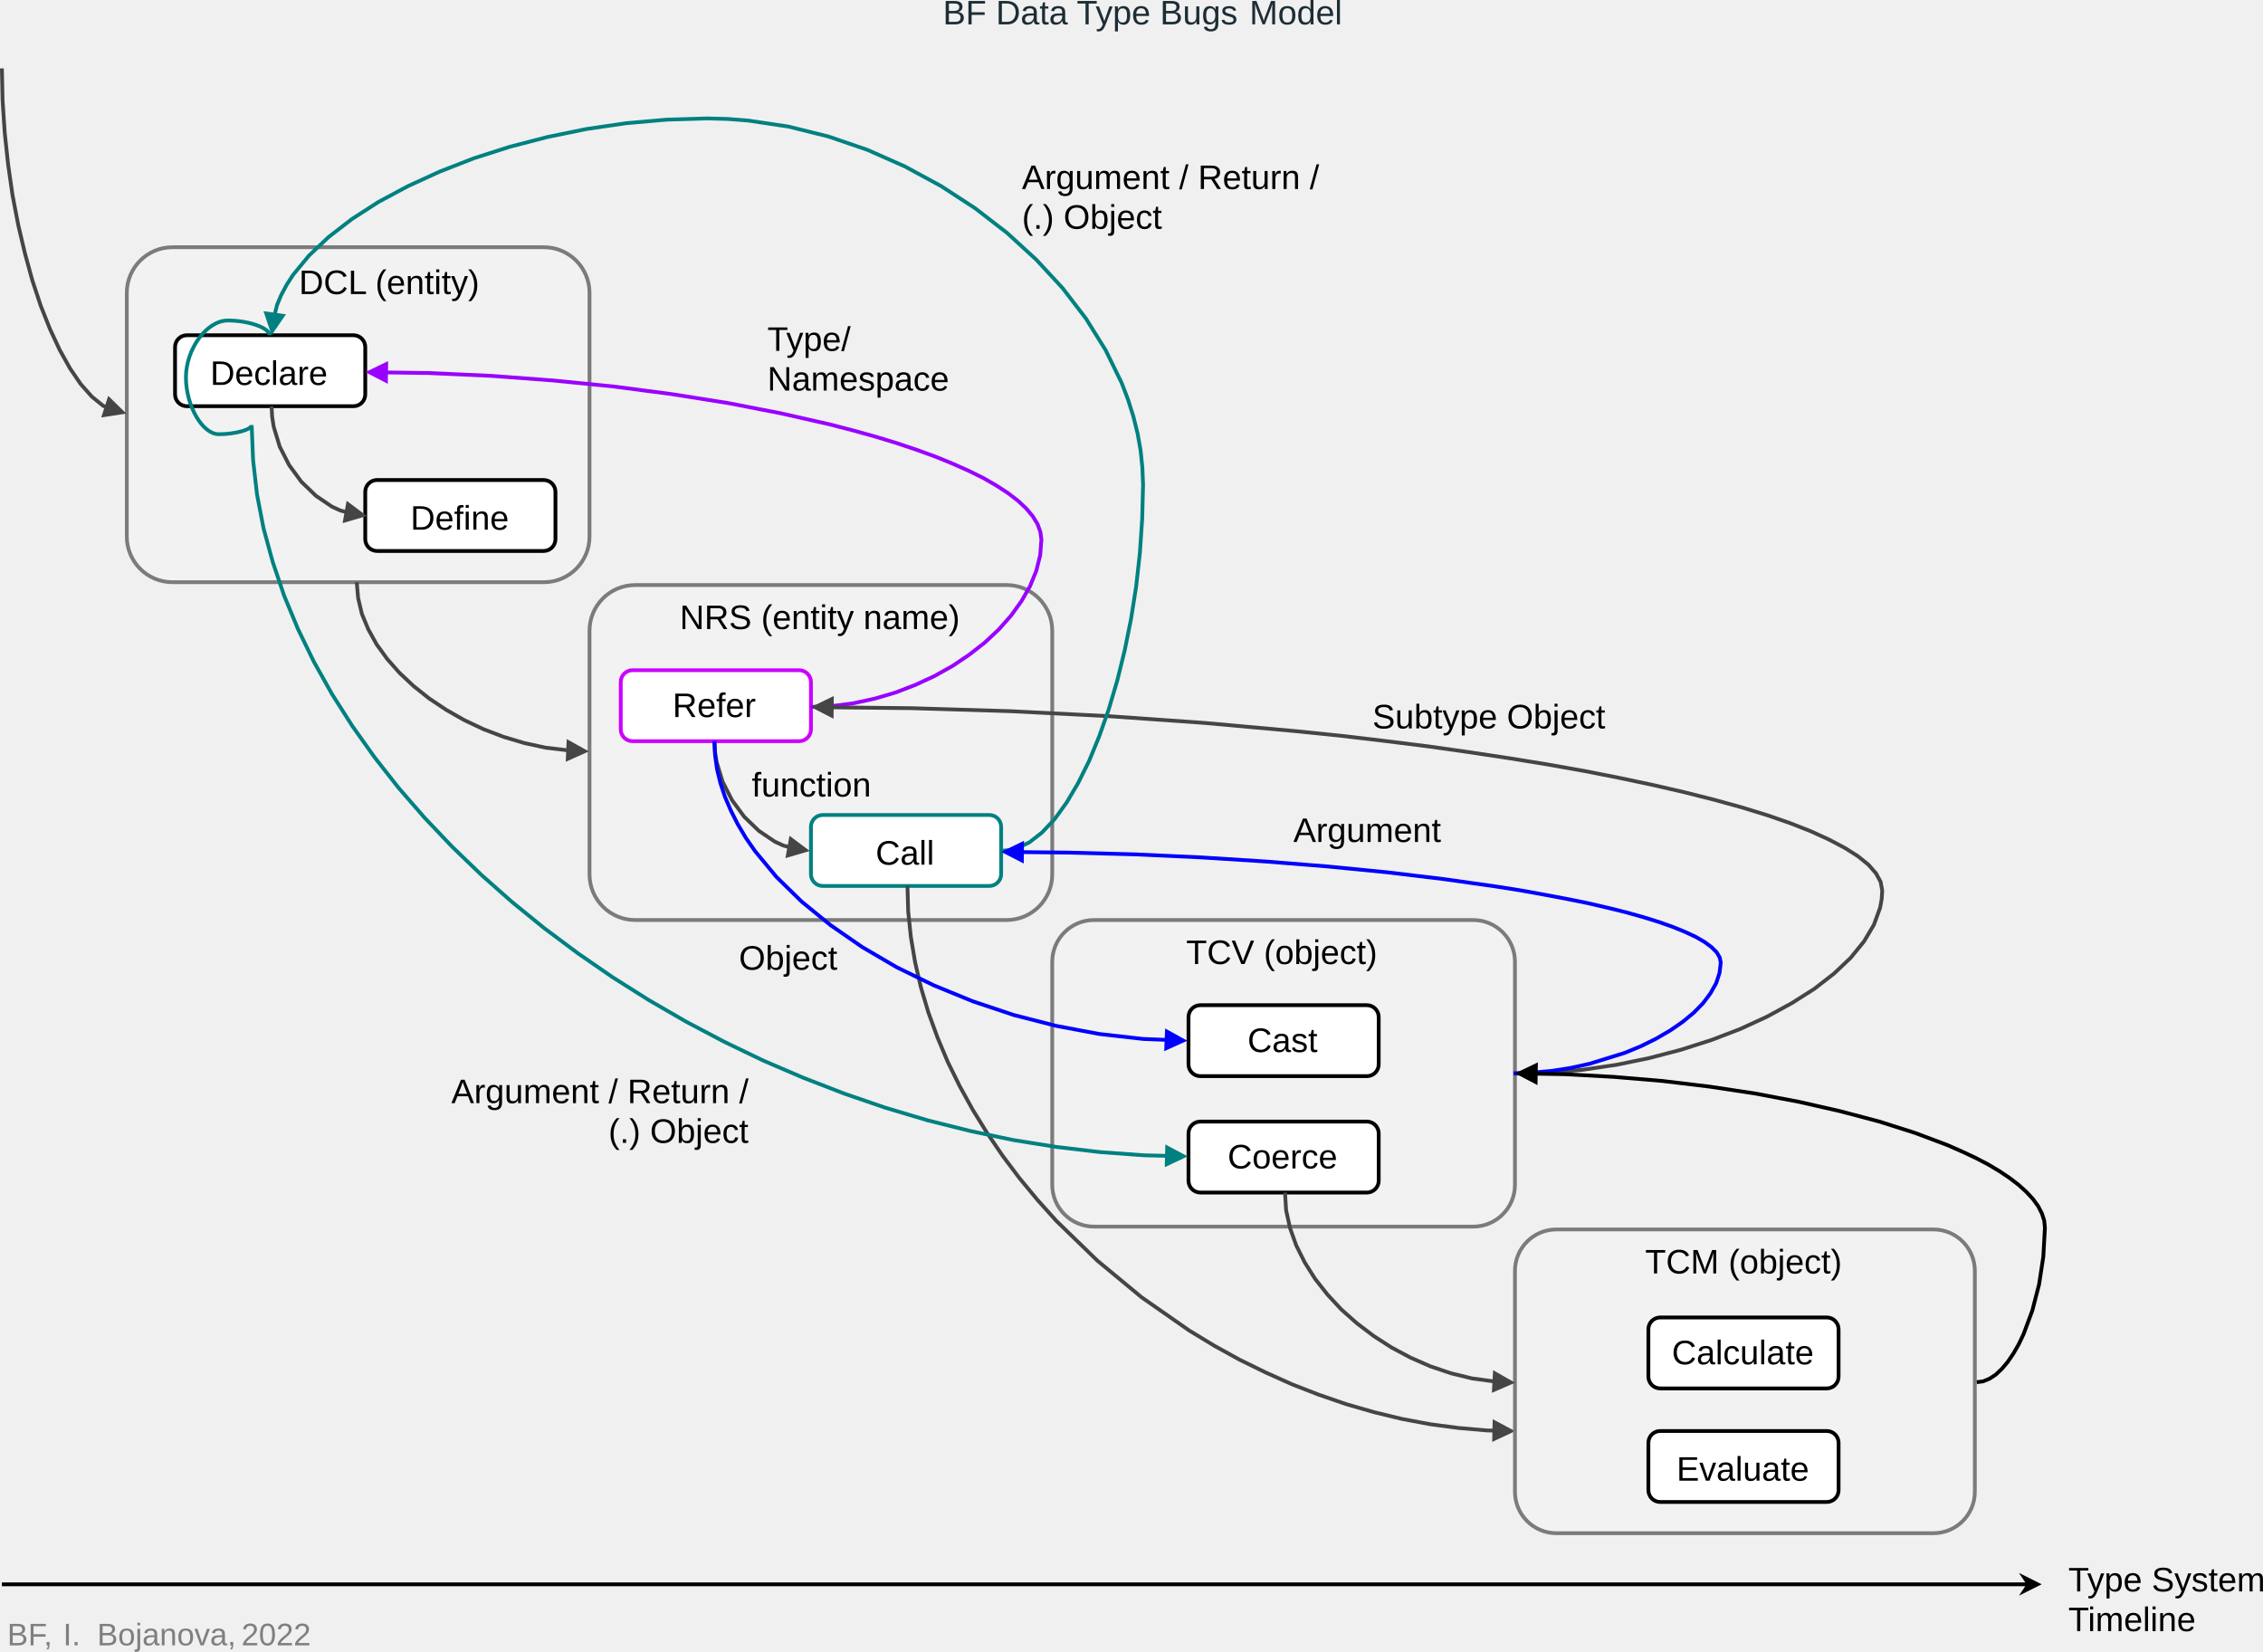
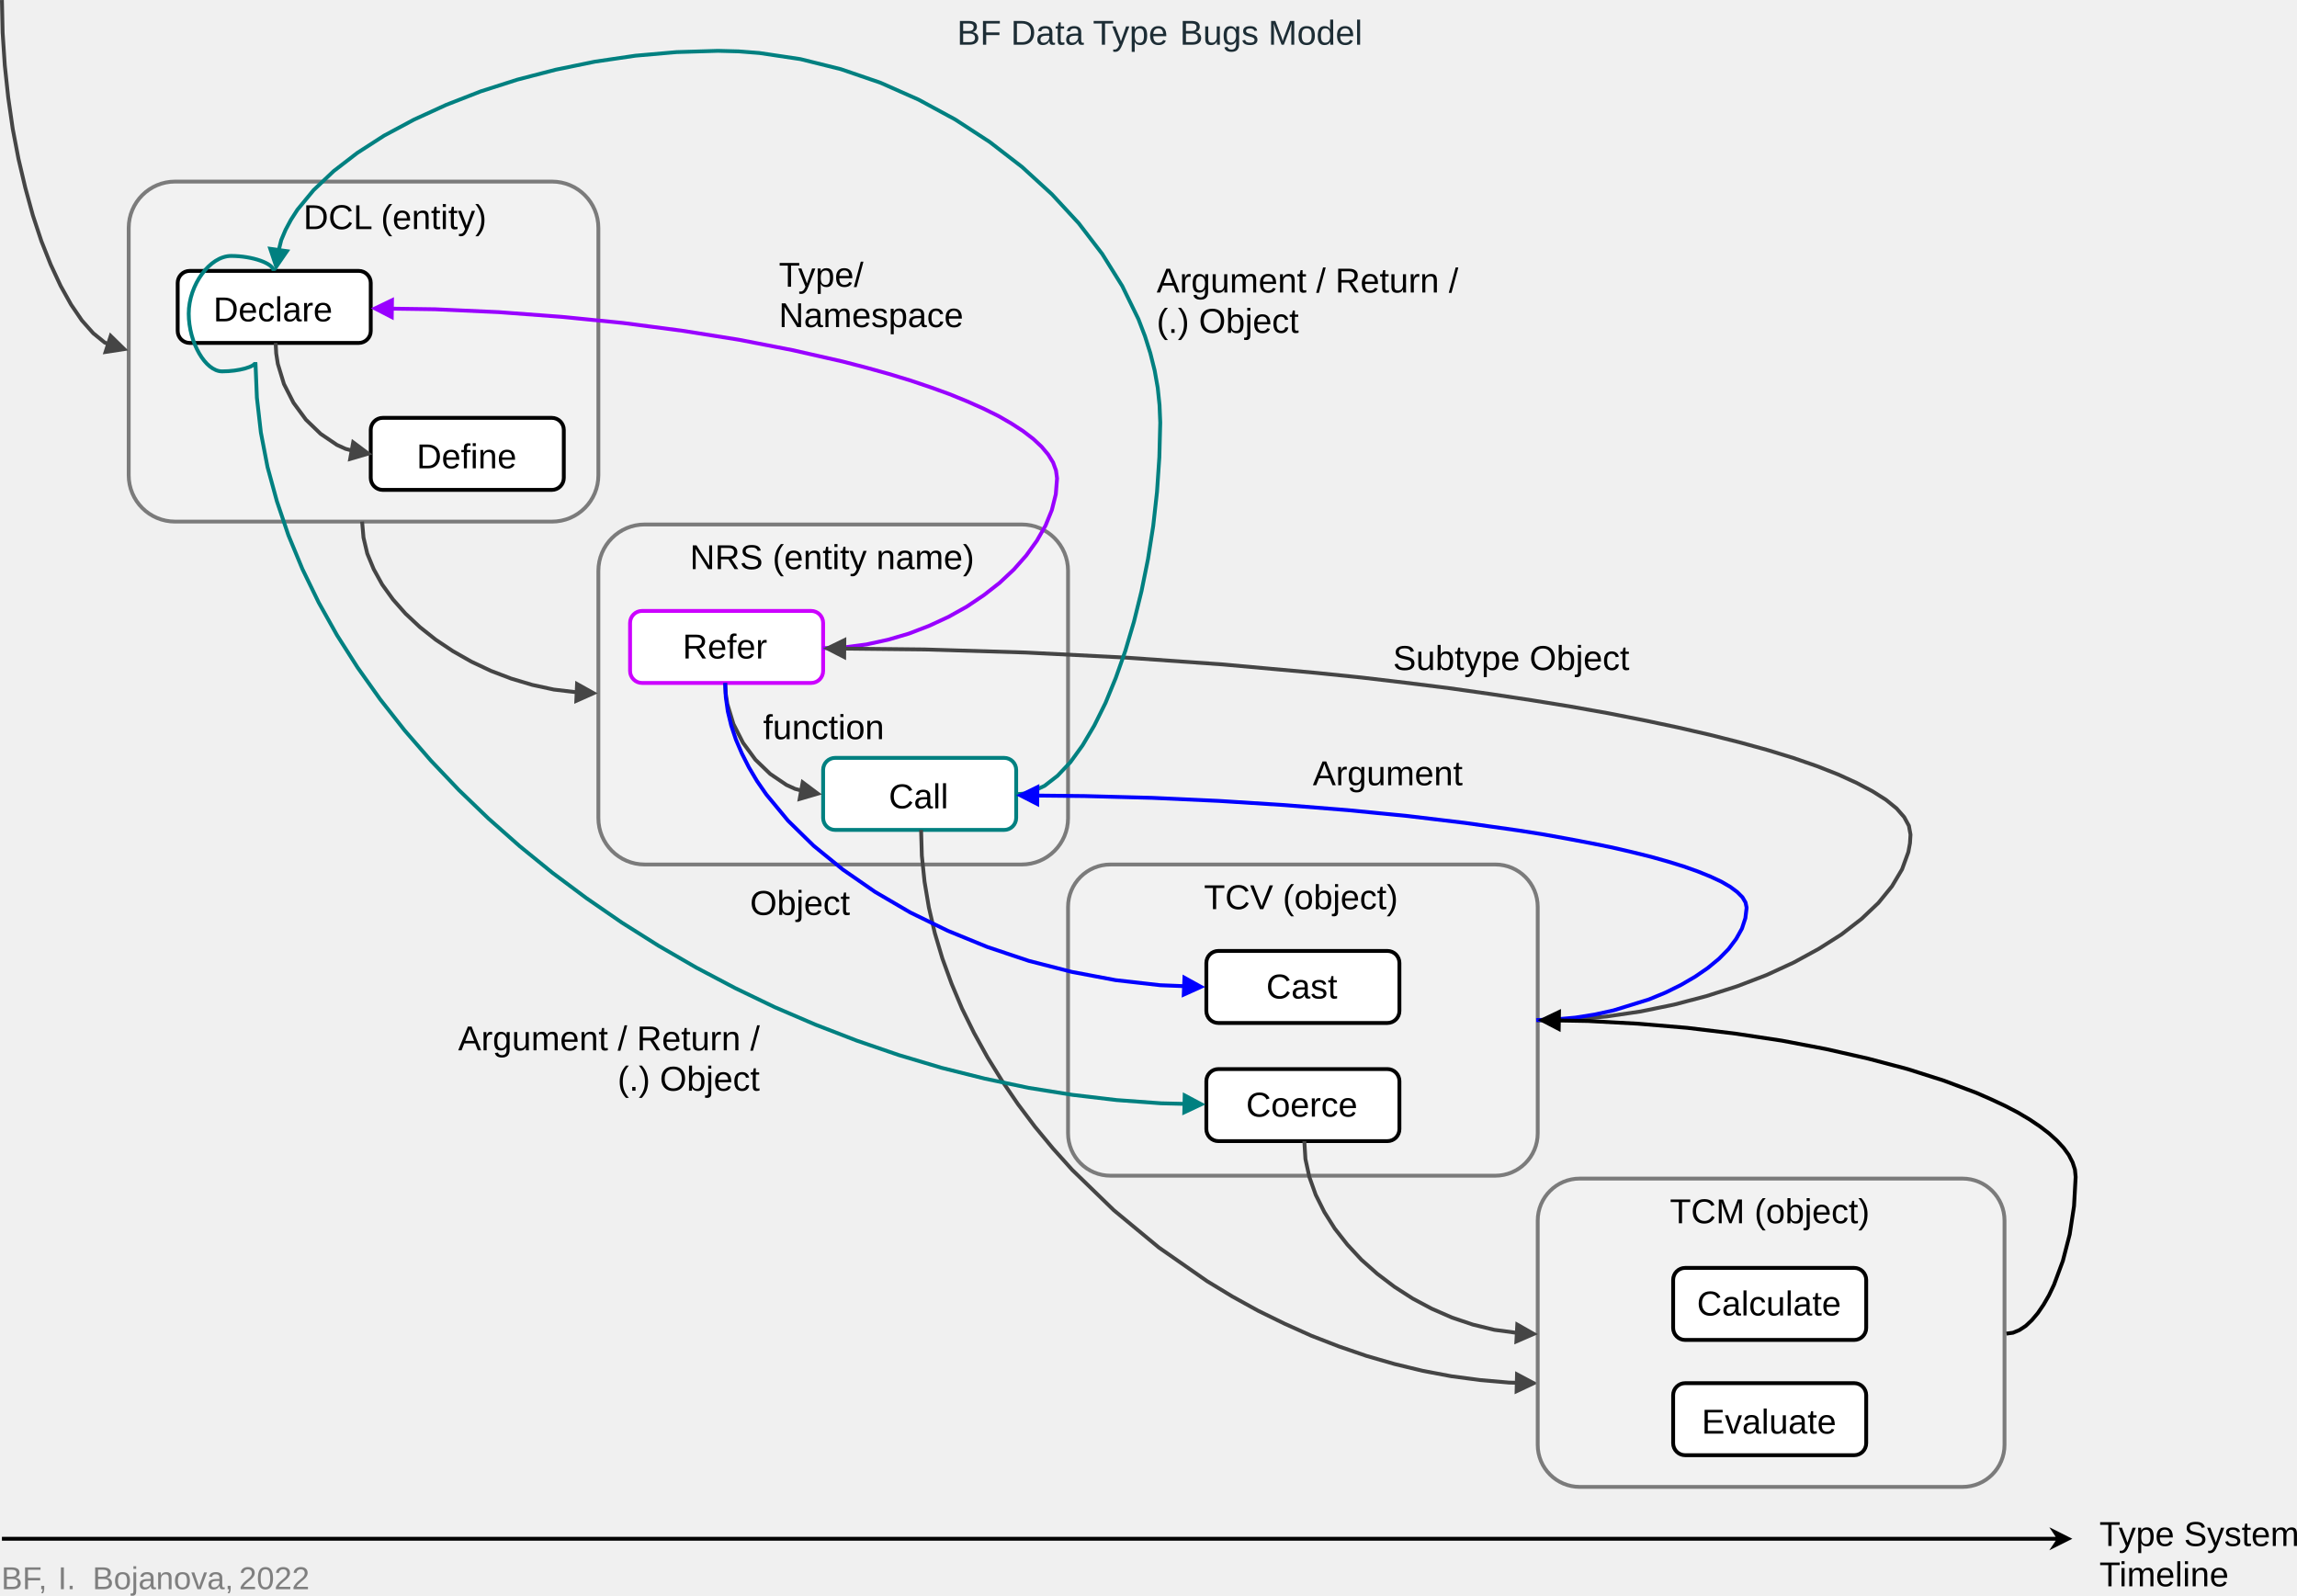
- <svg xmlns="http://www.w3.org/2000/svg" width="210.919mm" height="153.962mm" viewBox="0 0 210.919 153.962" version="1.1" id="svg1" xml:space="preserve">
+ <svg xmlns="http://www.w3.org/2000/svg" width="210.919mm" height="146.534mm" viewBox="0 0 210.919 146.534" version="1.1" id="svg1" xml:space="preserve">
  <defs id="defs1">
    <clipPath clipPathUnits="userSpaceOnUse" id="clipPath594">
      <path d="M 0,0 H 717 V 334 H 0 Z" id="path592" />
    </clipPath>
    <clipPath id="clip0">
      <rect x="104" y="143" width="985" height="489" id="rect685" />
    </clipPath>
    <clipPath id="clip0-9">
      <rect x="122" y="272" width="912" height="352" id="rect908" />
    </clipPath>
    <clipPath id="clip0-4">
      <rect x="122" y="272" width="912" height="317" id="rect1246" />
    </clipPath>
    <clipPath id="clip0-7">
      <rect x="122" y="272" width="928" height="352" id="rect1" />
    </clipPath>
    <clipPath id="clip0-6">
      <rect x="122" y="272" width="926" height="321" id="rect1-5" />
    </clipPath>
    <clipPath id="clip0-0">
      <rect x="122" y="272" width="919" height="321" id="rect1-4" />
    </clipPath>
    <clipPath id="clip0-90">
      <rect x="121" y="270" width="913" height="355" id="rect1-7" />
    </clipPath>
    <clipPath id="clip0-60">
      <rect x="121" y="270" width="913" height="301" id="rect1-3" />
    </clipPath>
    <clipPath id="clip0-07">
      <rect x="352" y="301" width="378" height="504" id="rect1-8" />
    </clipPath>
    <clipPath id="clip0-98">
      <rect x="121" y="270" width="913" height="301" id="rect1-87" />
    </clipPath>
    <clipPath id="clip0-3">
      <rect x="121" y="270" width="920" height="293" id="rect1-876" />
    </clipPath>
    <clipPath id="clip0-5">
      <rect x="95" y="267" width="896" height="547" id="rect1-2" />
    </clipPath>
    <clipPath id="clip0-63">
      <rect x="95" y="267" width="864" height="433" id="rect1-21" />
    </clipPath>
    <clipPath id="clip0-1">
      <rect x="33" y="-1" width="1182" height="611" id="rect1-50" />
    </clipPath>
    <clipPath id="clip0-52">
      <rect x="320" y="-1" width="728" height="559" id="rect1-9" />
    </clipPath>
    <clipPath id="clip0-68">
      <rect x="320" y="-1" width="728" height="544" id="rect1-97" />
    </clipPath>
    <clipPath id="clip0-10">
      <rect x="320" y="39" width="728" height="504" id="rect1-6" />
    </clipPath>
    <clipPath id="clip0-37">
      <rect x="270" y="350" width="728" height="440" id="rect1-51" />
    </clipPath>
    <clipPath id="clip0-41">
      <rect x="270" y="318" width="728" height="472" id="rect1-57" />
    </clipPath>
    <clipPath id="clip0-50">
      <rect x="320" y="39" width="728" height="504" id="rect1-98" />
    </clipPath>
    <clipPath id="clip0-48">
      <rect x="320" y="71" width="728" height="472" id="rect1-0" />
    </clipPath>
    <clipPath id="clip0-02">
      <rect x="320" y="39" width="728" height="504" id="rect1-09" />
    </clipPath>
    <clipPath id="clip0-59">
      <rect x="320" y="71" width="728" height="472" id="rect1-04" />
    </clipPath>
    <clipPath id="clip0-16">
      <rect x="320" y="71" width="728" height="472" id="rect1-35" />
    </clipPath>
    <clipPath id="clip0-8">
      <rect x="121" y="270" width="913" height="278" id="rect1-54" />
    </clipPath>
    <clipPath id="clip0-76">
      <rect x="121" y="270" width="913" height="278" id="rect1-06" />
    </clipPath>
    <clipPath id="clip0-106">
      <rect x="121" y="270" width="913" height="278" id="rect1-874" />
    </clipPath>
    <clipPath id="clip0-94">
      <rect x="348" y="312" width="382" height="449" id="rect1-25" />
    </clipPath>
    <clipPath id="clip0-64">
      <rect x="121" y="270" width="913" height="278" id="rect1-62" />
    </clipPath>
    <clipPath id="clip0-47">
      <rect x="95" y="267" width="896" height="547" id="rect1-63" />
    </clipPath>
    <clipPath id="clip0-71">
      <rect x="146" y="266" width="857" height="282" id="rect1-92" />
    </clipPath>
    <clipPath id="clip0-57">
      <rect x="177" y="266" width="747" height="385" id="rect1-22" />
    </clipPath>
    <clipPath id="clip0-102">
      <rect x="186" y="271" width="702" height="380" id="rect1-926" />
    </clipPath>
    <clipPath id="clip0-77">
      <rect x="186" y="271" width="702" height="380" id="rect1-224" />
    </clipPath>
    <clipPath id="clip0-482">
      <rect x="186" y="274" width="661" height="377" id="rect1-08" />
    </clipPath>
    <clipPath id="clip0-04">
      <rect x="167" y="266" width="819" height="282" id="rect1-34" />
    </clipPath>
    <clipPath id="clip0-56">
      <rect x="163" y="265" width="799" height="282" id="rect1-47" />
    </clipPath>
    <clipPath id="clip0-2">
      <rect x="351" y="273" width="638" height="472" id="rect1-1" />
    </clipPath>
    <clipPath id="clip0-93">
      <rect x="351" y="241" width="638" height="504" id="rect1-77" />
    </clipPath>
    <clipPath id="clip0-49">
      <rect x="351" y="241" width="638" height="504" id="rect1-981" />
    </clipPath>
    <clipPath id="clip0-31">
      <rect x="193" y="272" width="654" height="379" id="rect1-05" />
    </clipPath>
    <clipPath id="clip0-938">
      <rect x="193" y="272" width="654" height="379" id="rect1-12" />
    </clipPath>
    <clipPath id="clip0-85">
      <rect x="163" y="265" width="805" height="282" id="rect1-257" />
    </clipPath>
    <clipPath id="clip0-83">
      <rect x="193" y="272" width="641" height="380" id="rect1-068" />
    </clipPath>
    <clipPath id="clip0-44">
      <rect x="163" y="265" width="805" height="282" id="rect1-923" />
    </clipPath>
    <clipPath id="clip0-412">
      <rect x="193" y="272" width="641" height="380" id="rect1-49" />
    </clipPath>
    <clipPath id="clip0-483">
      <rect x="351" y="241" width="639" height="458" id="rect1-357" />
    </clipPath>
    <clipPath id="clip0-32">
      <rect x="351" y="241" width="639" height="458" id="rect1-15" />
    </clipPath>
    <clipPath id="clip0-045">
      <rect x="163" y="265" width="805" height="282" id="rect1-01" />
    </clipPath>
    <clipPath id="clip0-97">
      <rect x="216" y="229" width="621" height="318" id="rect1-03" />
    </clipPath>
    <clipPath id="clip0-87">
      <rect x="216" y="229" width="621" height="318" id="rect1-66" />
    </clipPath>
    <clipPath id="clip0-26">
      <rect x="-19" y="165" width="814" height="597" id="rect1-73" />
    </clipPath>
    <clipPath id="clip0-89">
      <rect x="77" y="89" width="762" height="777" id="rect1-40" />
    </clipPath>
    <clipPath id="clip0-91">
      <rect x="216" y="229" width="621" height="318" id="rect1-229" />
    </clipPath>
-     <clipPath id="clip0-564">
-       <rect x="-19" y="165" width="814" height="597" id="rect1-56" />
+     <clipPath id="clip0-569">
+       <rect x="77" y="89" width="762" height="777" id="rect1-639" />
+     </clipPath>
+     <clipPath id="clip0-15">
+       <rect x="78" y="188" width="853" height="609" id="rect1-215" />
+     </clipPath>
+     <clipPath id="clip0-06">
+       <rect x="254" y="1081" width="539" height="418" id="rect1-342" />
+     </clipPath>
+     <clipPath id="clip0-30">
+       <rect x="351" y="241" width="639" height="458" id="rect1-42" />
+     </clipPath>
+     <clipPath id="clip0-12">
+       <rect x="78" y="188" width="853" height="609" id="rect1-02" />
+     </clipPath>
+     <clipPath id="clip0-79">
+       <rect x="83" y="188" width="846" height="539" id="rect1-778" />
+     </clipPath>
+     <clipPath id="clip0-73">
+       <rect x="83" y="194" width="846" height="533" id="rect1-52" />
+     </clipPath>
+     <clipPath id="clip0-23">
+       <rect x="194" y="23" width="771" height="791" id="rect1-150" />
+     </clipPath>
+     <clipPath id="clip0-39">
+       <rect x="194" y="48" width="771" height="766" id="rect1-025" />
+     </clipPath>
+     <clipPath id="clip0-419">
+       <rect x="194" y="48" width="771" height="766" id="rect1-779" />
+     </clipPath>
+     <clipPath id="clip0-906">
+       <rect x="214" y="227" width="675" height="300" id="rect1-59" />
+     </clipPath>
+     <clipPath id="clip0-078">
+       <rect x="77" y="118" width="763" height="748" id="rect1-88" />
+     </clipPath>
+     <clipPath id="clip0-042">
+       <rect x="-21" y="196" width="816" height="562" id="rect1-501" />
+     </clipPath>
+     <clipPath id="clip0-604">
+       <rect x="783" y="154" width="601" height="303" id="rect1-504" />
+     </clipPath>
+     <clipPath id="clip0-38">
+       <rect x="82" y="118" width="758" height="748" id="rect1-032" />
+     </clipPath>
+     <clipPath id="clip0-25">
+       <rect x="214" y="227" width="675" height="300" id="rect1-64" />
+     </clipPath>
+     <clipPath id="clip0-65">
+       <rect x="18" y="-1" width="1173" height="1915" id="rect1-36" />
+     </clipPath>
+     <clipPath id="clip0-711">
+       <rect x="95" y="267" width="856" height="440" id="rect1-10" />
+     </clipPath>
+     <clipPath id="clip0-84">
+       <rect x="121" y="270" width="913" height="285" id="rect1-89" />
+     </clipPath>
+     <clipPath id="clip0-09">
+       <rect x="121" y="270" width="913" height="285" id="rect1-56" />
+     </clipPath>
+     <clipPath id="clip0-126">
+       <rect x="95" y="267" width="856" height="440" id="rect1-122" />
+     </clipPath>
+     <clipPath id="clip0-4127">
+       <rect x="15" y="214" width="922" height="833" id="rect1-28" />
+     </clipPath>
+     <clipPath id="clip0-0459">
+       <rect x="15" y="214" width="922" height="833" id="rect1-91" />
+     </clipPath>
+     <clipPath id="clip0-169">
+       <rect x="197" y="48" width="760" height="632" id="rect1-087" />
+     </clipPath>
+     <clipPath id="clip0-262">
+       <rect x="18" y="2" width="1173" height="1747" id="rect1-017" />
+     </clipPath>
+     <clipPath id="clip0-61">
+       <rect x="18" y="2" width="1173" height="1747" id="rect1-53" />
+     </clipPath>
+     <clipPath id="clip0-326">
+       <rect x="18" y="34" width="1460" height="1196" id="rect1-024" />
+     </clipPath>
+     <clipPath id="clip0-0451">
+       <rect x="18" y="34" width="1460" height="1196" id="rect1-429" />
+     </clipPath>
+     <clipPath id="clip0-82">
+       <rect x="18" y="46" width="1460" height="1025" id="rect1-24" />
+     </clipPath>
+     <clipPath id="clip0-617">
+       <rect x="-79" y="46" width="1555" height="994" id="rect1-885" />
+     </clipPath>
+     <clipPath id="clip0-601">
+       <rect x="18" y="46" width="1414" height="994" id="rect1-13" />
+     </clipPath>
+     <clipPath id="clip0-849">
+       <rect x="18" y="46" width="1414" height="994" id="rect1-46" />
+     </clipPath>
+     <clipPath id="clip0-66">
+       <rect x="18" y="46" width="1407" height="994" id="rect1-498" />
+     </clipPath>
+     <clipPath id="clip0-69">
+       <rect x="18" y="2" width="1173" height="1747" id="rect1-68" />
+     </clipPath>
+     <clipPath id="clip0-22">
+       <rect x="82" y="118" width="758" height="748" id="rect1-3571" />
+     </clipPath>
+     <clipPath id="clip0-870">
+       <rect x="214" y="243" width="675" height="284" id="rect1-927" />
+     </clipPath>
+     <clipPath id="clip0-14">
+       <rect x="-21" y="196" width="816" height="562" id="rect1-96" />
+     </clipPath>
+     <clipPath id="clip0-098">
+       <rect x="197" y="53" width="760" height="627" id="rect1-43" />
+     </clipPath>
+     <clipPath id="clip0-851">
+       <rect x="77" y="118" width="763" height="748" id="rect1-570" />
+     </clipPath>
+     <clipPath id="clip0-4831">
+       <rect x="18" y="46" width="1366" height="973" id="rect1-515" />
+     </clipPath>
+     <clipPath id="clip0-857">
+       <rect x="18" y="2" width="1173" height="1747" id="rect1-79" />
+     </clipPath>
+     <clipPath id="clip0-446">
+       <rect x="18" y="2" width="1173" height="1747" id="rect1-047" />
+     </clipPath>
+     <clipPath id="clip0-446-3">
+       <rect x="18" y="2" width="1173" height="1747" id="rect1-047-8" />
+     </clipPath>
+     <clipPath id="clip0-267">
+       <rect x="83" y="188" width="846" height="539" id="rect1-69" />
+     </clipPath>
+     <clipPath id="clip0-33">
+       <rect x="83" y="188" width="846" height="539" id="rect1-17" />
+     </clipPath>
+     <clipPath id="clip0-717">
+       <rect x="83" y="188" width="846" height="539" id="rect1-963" />
+     </clipPath>
+     <clipPath id="clip0-165">
+       <rect x="214" y="243" width="675" height="284" id="rect1-00" />
+     </clipPath>
+     <clipPath id="clip0-51">
+       <rect x="-21" y="196" width="816" height="562" id="rect1-71" />
    </clipPath>
  </defs>
-   <g id="layer1" transform="translate(1.622669,-160.5683)">
-     <g clip-path="url(#clip0-564)" transform="matrix(0.2645833,0,0,0.2645833,2.125552,114.6869)" id="g41">
+   <g id="layer1" transform="translate(-62.64328,-137.7558)">
+     <g clip-path="url(#clip0-51)" transform="matrix(0.2645833,0,0,0.2645833,66.3915,85.50446)" id="g41">
      <path d="m 30.5,276.592 c 0,-8.887 7.204,-16.092 16.092,-16.092 H 177.408 c 8.888,0 16.092,7.205 16.092,16.092 v 85.816 c 0,8.888 -7.204,16.092 -16.092,16.092 H 46.592 c -8.887,0 -16.092,-7.204 -16.092,-16.092 z" stroke="#7b7b7b" stroke-width="1.333" stroke-miterlimit="8" fill="#f2f2f2" fill-rule="evenodd" id="path1" />
      <text font-family="Arial, Arial_MSFontService, sans-serif" font-weight="400" font-size="12px" transform="translate(91.1396,277)" id="text1">DCL (entity)</text>
      <path d="m 47.5,295.667 c 0,-2.301 1.865,-4.167 4.167,-4.167 h 58.666 c 2.302,0 4.167,1.866 4.167,4.167 v 16.666 c 0,2.302 -1.865,4.167 -4.167,4.167 H 51.667 c -2.301,0 -4.167,-1.865 -4.167,-4.167 z" stroke="#000000" stroke-width="1.333" stroke-miterlimit="8" fill="#ffffff" fill-rule="evenodd" id="path2" />
      <text font-family="Arial, Arial_MSFontService, sans-serif" font-weight="400" font-size="12px" transform="translate(59.8926,309)" id="text2">Declare</text>
      <path d="m 114.5,346.667 c 0,-2.301 1.866,-4.167 4.167,-4.167 h 58.666 c 2.302,0 4.167,1.866 4.167,4.167 v 16.666 c 0,2.302 -1.865,4.167 -4.167,4.167 h -58.666 c -2.301,0 -4.167,-1.865 -4.167,-4.167 z" stroke="#000000" stroke-width="1.333" stroke-miterlimit="8" fill="#ffffff" fill-rule="evenodd" id="path3" />
      <text font-family="Arial, Arial_MSFontService, sans-serif" font-weight="400" font-size="12px" transform="translate(130.426,360)" id="text3">Define</text>
      <path d="M 0.034,-0.666 3.659,-0.478 7.352,0.091 14.444,2.237 c 0.037,0.011 0.074,0.026 0.109,0.044 l 6.5,3.312 c 0.032,0.016 0.063,0.035 0.092,0.057 l 5.875,4.312 c 0.031,0.022 0.059,0.048 0.086,0.075 l 4.938,5.125 c 0.026,0.027 0.05,0.057 0.072,0.088 l 3.812,5.625 c 0.021,0.03 0.039,0.063 0.054,0.096 l 1.375,3 c 0.016,0.035 0.029,0.07 0.038,0.107 l 0.739,2.789 -1.289,0.342 -0.739,-2.789 0.038,0.107 -1.375,-3 0.054,0.096 -3.812,-5.625 0.072,0.088 -4.938,-5.125 0.086,0.075 -5.875,-4.312 0.092,0.057 -6.5,-3.312 0.109,0.044 L 7.148,1.409 3.591,0.853 -0.034,0.666 Z M 41.189,25.017 38.673,33.6 33.316,26.438 Z" fill="#454545" transform="matrix(0,1,1,0,81.5001,316.5)" id="path4" />
      <path d="m 0.015,-0.667 11.375,0.25 11.342,0.751 11.152,1.19 10.899,1.566 10.468,2.005 10.09,2.381 9.586,2.631 8.908,2.947 8.224,3.263 7.411,3.453 6.543,3.647 5.551,3.781 4.504,3.99 c 0.028,0.024 0.053,0.05 0.075,0.078 l 3.25,4 c 0.046,0.056 0.082,0.118 0.107,0.185 l 0.682,1.808 -1.248,0.47 -0.682,-1.808 0.107,0.185 -3.25,-4 0.075,0.078 -4.371,-3.885 -5.449,-3.719 -6.457,-3.603 -7.339,-3.422 -8.151,-3.237 -8.842,-2.928 L 65.034,8.774 54.999,6.405 44.593,4.41 33.742,2.85 22.643,1.665 11.36,0.917 -0.015,0.667 Z M 122.957,35.002 l -1.36,8.84 -6.256,-6.392 z" fill="#454545" transform="matrix(0,1,1,0,-13.5,197.5)" id="path5" />
      <path d="m 193.5,395.592 c 0,-8.887 7.205,-16.092 16.092,-16.092 h 130.816 c 8.888,0 16.092,7.205 16.092,16.092 v 85.816 c 0,8.888 -7.204,16.092 -16.092,16.092 H 209.592 c -8.887,0 -16.092,-7.204 -16.092,-16.092 z" stroke="#7b7b7b" stroke-width="1.333" stroke-miterlimit="8" fill="#f2f2f2" fill-rule="evenodd" id="path6" />
      <text font-family="Arial, Arial_MSFontService, sans-serif" font-weight="400" font-size="12px" transform="translate(225.279,395)" id="text6">NRS (entity name)</text>
      <path d="m 204.5,413.667 c 0,-2.301 1.866,-4.167 4.167,-4.167 h 58.666 c 2.302,0 4.167,1.866 4.167,4.167 v 16.666 c 0,2.302 -1.865,4.167 -4.167,4.167 h -58.666 c -2.301,0 -4.167,-1.865 -4.167,-4.167 z" stroke="#cc00ff" stroke-width="1.333" stroke-miterlimit="8" fill="#ffffff" fill-rule="evenodd" id="path7" />
      <text font-family="Arial, Arial_MSFontService, sans-serif" font-weight="400" font-size="12px" transform="translate(222.75,426)" id="text7">Refer</text>
      <path d="m 271.5,464.667 c 0,-2.301 1.866,-4.167 4.167,-4.167 h 58.666 c 2.302,0 4.167,1.866 4.167,4.167 v 16.666 c 0,2.302 -1.865,4.167 -4.167,4.167 h -58.666 c -2.301,0 -4.167,-1.865 -4.167,-4.167 z" stroke="#008080" stroke-width="1.333" stroke-miterlimit="8" fill="#ffffff" fill-rule="evenodd" id="path8" />
      <text font-family="Arial, Arial_MSFontService, sans-serif" font-weight="400" font-size="12px" transform="translate(294.283,478)" id="text8">Call</text>
      <path d="M 0.034,-0.666 3.659,-0.478 7.352,0.091 14.444,2.237 c 0.037,0.011 0.074,0.026 0.109,0.044 l 6.5,3.312 c 0.032,0.016 0.063,0.035 0.092,0.057 l 5.875,4.312 c 0.031,0.022 0.059,0.048 0.086,0.075 l 4.938,5.125 c 0.026,0.027 0.05,0.057 0.072,0.088 l 3.812,5.625 c 0.021,0.03 0.039,0.063 0.054,0.096 l 1.375,3 c 0.016,0.035 0.029,0.07 0.038,0.107 l 0.739,2.789 -1.289,0.342 -0.739,-2.789 0.038,0.107 -1.375,-3 0.054,0.096 -3.812,-5.625 0.072,0.088 -4.938,-5.125 0.086,0.075 -5.875,-4.312 0.092,0.057 -6.5,-3.312 0.109,0.044 L 7.148,1.409 3.591,0.853 -0.034,0.666 Z M 41.189,25.017 38.673,33.6 33.316,26.438 Z" fill="#454545" transform="matrix(0,1,1,0,237.5,434.5)" id="path9" />
      <path d="m 186.556,438.472 -8.59,-1.019 -7.563,-1.635 -7.362,-2.2 -7.109,-2.704 -6.797,-3.207 -6.42,-3.649 -6.04,-4.024 -5.546,-4.408 -5.041,-4.723 -4.355,-4.92 -3.791,-5.239 -2.981,-5.38 -2.283,-5.505 c -0.013,-0.033 -0.024,-0.067 -0.032,-0.102 l -1.313,-5.563 c -0.007,-0.031 -0.012,-0.063 -0.015,-0.095 l -0.482,-5.541 1.328,-0.116 0.482,5.542 -0.015,-0.096 1.312,5.563 -0.033,-0.102 2.218,5.37 2.894,5.244 3.709,5.137 4.269,4.83 4.959,4.652 5.455,4.342 5.96,3.975 6.33,3.602 6.702,3.167 7.017,2.672 7.263,2.175 7.437,1.614 8.59,1.019 z m -1.077,-4.717 7.815,4.349 -8.168,3.643 z" fill="#454545" id="path10" />
      <path d="m 512.891,678.046 -3.398,-0.085 -10.041,-0.877 -9.967,-1.316 -9.974,-1.881 -9.845,-2.382 -9.778,-2.82 -9.658,-3.322 -9.524,-3.697 -9.345,-4.201 -9.207,-4.509 -8.966,-4.953 -8.774,-5.326 -16.786,-11.71 -15.668,-12.971 -14.477,-14.035 -6.719,-7.47 -6.33,-7.646 -5.894,-7.837 -5.518,-8.088 -5.079,-8.212 -4.642,-8.403 -4.202,-8.528 -3.641,-8.661 -3.2,-8.78 -2.637,-8.851 -2.073,-8.914 -1.508,-8.978 -0.943,-9.042 -0.263,-9.032 1.332,-0.038 0.257,8.932 0.932,8.959 1.492,8.897 2.052,8.835 2.612,8.775 3.176,8.72 3.608,8.589 4.174,8.472 4.608,8.347 5.046,8.162 5.482,8.038 5.856,7.788 6.295,7.604 6.655,7.405 14.399,13.965 15.581,12.904 16.715,11.664 8.726,5.299 8.909,4.923 9.167,4.49 9.281,4.174 9.475,3.679 9.593,3.302 9.722,2.805 9.779,2.368 9.902,1.869 9.908,1.31 9.958,0.872 3.398,0.085 z m -1.217,-4.699 7.898,4.198 -8.097,3.8 z" fill="#454545" id="path11" />
      <path d="M -13.5,730.833 H 699.712 v 1.334 H -13.5 Z m 713.21,0.667 -2.666,-4 8,4 -8,4 z" id="path12" />
      <path d="m 356.5,512.228 c 0,-8.134 6.594,-14.728 14.728,-14.728 h 133.544 c 8.134,0 14.728,6.594 14.728,14.728 v 78.544 c 0,8.134 -6.594,14.728 -14.728,14.728 H 371.228 c -8.134,0 -14.728,-6.594 -14.728,-14.728 z" stroke="#7b7b7b" stroke-width="1.333" stroke-miterlimit="8" fill="#f2f2f2" fill-rule="evenodd" id="path13" />
      <text font-family="Arial, Arial_MSFontService, sans-serif" font-weight="400" font-size="12px" transform="translate(403.677,513)" id="text13">TCV (object)</text>
      <path d="m 404.5,531.667 c 0,-2.301 1.866,-4.167 4.167,-4.167 h 58.666 c 2.302,0 4.167,1.866 4.167,4.167 v 16.666 c 0,2.302 -1.865,4.167 -4.167,4.167 h -58.666 c -2.301,0 -4.167,-1.865 -4.167,-4.167 z" stroke="#000000" stroke-width="1.333" stroke-miterlimit="8" fill="#ffffff" fill-rule="evenodd" id="path14" />
      <text font-family="Arial, Arial_MSFontService, sans-serif" font-weight="400" font-size="12px" transform="translate(425.284,544)" id="text14">Cast</text>
      <path d="m 404.5,572.667 c 0,-2.301 1.866,-4.167 4.167,-4.167 h 58.666 c 2.302,0 4.167,1.866 4.167,4.167 v 16.666 c 0,2.302 -1.865,4.167 -4.167,4.167 h -58.666 c -2.301,0 -4.167,-1.865 -4.167,-4.167 z" stroke="#000000" stroke-width="1.333" stroke-miterlimit="8" fill="#ffffff" fill-rule="evenodd" id="path15" />
      <text font-family="Arial, Arial_MSFontService, sans-serif" font-weight="400" font-size="12px" transform="translate(418.284,585)" id="text15">Coerce</text>
      <path d="m 519.5,621.092 c 0,-8.059 6.533,-14.592 14.592,-14.592 h 132.817 c 8.058,0 14.591,6.533 14.591,14.592 v 77.817 c 0,8.058 -6.533,14.591 -14.591,14.591 H 534.092 c -8.059,0 -14.592,-6.533 -14.592,-14.591 z" stroke="#7b7b7b" stroke-width="1.333" stroke-miterlimit="8" fill="#f2f2f2" fill-rule="evenodd" id="path16" />
      <text font-family="Arial, Arial_MSFontService, sans-serif" font-weight="400" font-size="12px" transform="translate(565.367,622)" id="text16">TCM (object)</text>
      <path d="m 566.5,641.667 c 0,-2.301 1.866,-4.167 4.167,-4.167 h 58.666 c 2.302,0 4.167,1.866 4.167,4.167 v 16.666 c 0,2.302 -1.865,4.167 -4.167,4.167 h -58.666 c -2.301,0 -4.167,-1.865 -4.167,-4.167 z" stroke="#000000" stroke-width="1.333" stroke-miterlimit="8" fill="#ffffff" fill-rule="evenodd" id="path17" />
      <text font-family="Arial, Arial_MSFontService, sans-serif" font-weight="400" font-size="12px" transform="translate(574.76,654)" id="text17">Calculate</text>
      <path d="m 566.5,681.667 c 0,-2.301 1.866,-4.167 4.167,-4.167 h 58.666 c 2.302,0 4.167,1.866 4.167,4.167 v 16.666 c 0,2.302 -1.865,4.167 -4.167,4.167 h -58.666 c -2.301,0 -4.167,-1.865 -4.167,-4.167 z" stroke="#000000" stroke-width="1.333" stroke-miterlimit="8" fill="#ffffff" fill-rule="evenodd" id="path18" />
      <text font-family="Arial, Arial_MSFontService, sans-serif" font-weight="400" font-size="12px" transform="translate(576.426,695)" id="text18">Evaluate</text>
      <path d="m 397.56,581.257 -8.773,-0.213 -15.47,-1.127 -15.404,-1.815 -15.278,-2.441 -15.157,-3.194 -15.024,-3.755 -14.904,-4.446 -14.588,-5.008 -14.399,-5.571 -14.148,-6.072 -13.776,-6.637 -13.522,-7.136 -13.085,-7.575 -12.709,-8.013 -12.336,-8.515 -11.832,-8.827 -11.397,-9.267 -10.834,-9.581 -10.333,-9.957 -9.708,-10.208 -9.145,-10.522 -8.521,-10.838 -7.832,-11.026 -7.144,-11.215 -6.394,-11.407 -5.643,-11.597 -4.891,-11.786 -4.016,-11.854 -3.262,-11.913 -2.324,-12.05 -1.383,-12.113 -0.494,-12.051 1.332,-0.054 0.487,11.954 1.367,12.012 2.301,11.95 3.238,11.837 3.984,11.771 4.859,11.714 5.607,11.528 6.356,11.343 7.106,11.159 7.793,10.974 8.479,10.788 9.105,10.478 9.667,10.166 10.291,9.919 10.792,9.544 11.353,9.233 11.792,8.798 12.29,8.485 12.666,7.987 13.039,7.55 13.479,7.114 13.723,6.613 14.103,6.053 14.351,5.554 14.536,4.992 14.846,4.429 14.976,3.745 15.093,3.181 15.223,2.434 15.345,1.81 15.405,1.123 8.773,0.213 z m -1.22,-4.698 7.901,4.193 -8.095,3.805 z" fill="#008080" id="path19" />
      <path d="m 512.825,660.792 -8.468,-1.142 -7.506,-1.825 -7.305,-2.454 -7.055,-3.083 -6.733,-3.585 -6.36,-4.091 -5.98,-4.529 -5.539,-4.907 -4.921,-5.296 -4.411,-5.604 -3.665,-5.806 -3.032,-6.058 -2.219,-6.198 -1.399,-6.331 c -0.007,-0.034 -0.012,-0.068 -0.014,-0.103 l -0.383,-6.239 1.33,-0.082 0.384,6.239 -0.014,-0.102 1.351,6.169 2.156,6.051 2.968,5.943 3.585,5.693 4.34,5.521 4.828,5.205 5.461,4.843 5.895,4.47 6.265,4.035 6.642,3.54 6.945,3.041 7.195,2.422 7.369,1.8 8.468,1.142 z m -1.028,-4.726 7.774,4.423 -8.203,3.565 z" fill="#454545" id="path20" />
      <path d="m 397.413,540.416 -8.963,-0.359 -15.486,-1.754 -15.299,-2.882 -14.917,-3.822 -14.421,-4.826 -13.791,-5.64 -13.102,-6.393 -12.232,-7.149 -11.23,-7.777 -10.167,-8.281 -8.92,-8.728 -7.609,-9.176 -3.285,-4.733 -2.838,-4.79 -2.459,-4.851 -2.08,-4.851 -1.645,-4.927 -1.203,-4.993 -0.7,-5.001 -0.232,-4.952 1.332,-0.062 0.221,4.83 0.675,4.874 1.172,4.882 1.605,4.823 2.045,4.774 2.416,4.774 2.787,4.71 3.215,4.642 7.516,9.074 8.83,8.647 10.083,8.219 11.144,7.722 12.144,7.102 13.022,6.357 13.71,5.61 14.328,4.799 14.833,3.803 15.202,2.868 15.389,1.746 8.964,0.358 z m -1.145,-4.717 7.833,4.317 -8.153,3.677 z" fill="#0000ff" id="path21" />
      <path d="m 121.175,303.927 15.647,0.219 22.146,1.001 21.769,1.626 21.329,2.126 20.521,2.69 19.705,3.128 18.71,3.629 17.395,3.941 8.208,2.13 7.886,2.191 7.391,2.254 7.081,2.381 6.576,2.38 6.15,2.51 5.644,2.508 5.212,2.574 4.6,2.645 4.156,2.706 3.543,2.718 2.924,2.729 2.367,2.808 c 0.022,0.025 0.041,0.052 0.058,0.08 l 1.688,2.75 c 0.023,0.039 0.043,0.079 0.058,0.121 l 1,2.75 c 0.016,0.045 0.028,0.091 0.034,0.138 l 0.375,2.75 c 0.007,0.047 0.008,0.095 0.004,0.143 l -0.437,5.5 c -0.003,0.037 -0.009,0.073 -0.018,0.109 l -1.375,5.5 -2.217,5.464 -3.039,5.33 -3.725,5.183 -4.354,4.928 -4.981,4.67 -5.483,4.288 -5.975,4.028 -6.423,3.592 -6.795,3.148 -7.041,2.704 -7.301,2.143 -7.483,1.636 -7.618,1.01 -7.703,0.311 -0.054,-1.332 7.583,-0.301 7.507,-0.99 7.393,-1.614 7.198,-2.107 6.959,-2.67 6.705,-3.102 6.328,-3.534 5.899,-3.972 5.392,-4.211 4.894,-4.581 4.271,-4.822 3.65,-5.067 2.961,-5.17 2.158,-5.286 1.375,-5.5 -0.018,0.109 0.438,-5.5 0.004,0.143 -0.375,-2.75 0.034,0.138 -1,-2.75 0.058,0.121 -1.687,-2.75 0.058,0.08 -2.258,-2.692 -2.825,-2.646 -3.458,-2.657 -4.094,-2.669 -4.525,-2.605 -5.163,-2.551 -5.606,-2.492 -6.1,-2.49 -6.548,-2.37 -7.045,-2.369 -7.359,-2.246 -7.864,-2.184 -8.167,-2.12 -17.355,-3.933 -18.665,-3.622 -19.67,-3.122 -20.479,-2.685 -21.296,-2.124 -21.731,-1.623 -22.104,-1 -15.646,-0.219 z m 1.268,4.685 -7.943,-4.112 8.055,-3.888 z" fill="#9900ff" id="path22" />
      <text font-family="Arial, Arial_MSFontService, sans-serif" font-weight="400" font-size="12px" transform="translate(246.135,515)" id="text22">Object</text>
      <text font-family="Arial, Arial_MSFontService, sans-serif" font-weight="400" font-size="12px" transform="translate(250.674,454)" id="text23">function</text>
-       <text font-family="Arial, Arial_MSFontService, sans-serif" font-weight="400" font-size="12px" transform="translate(345.819,240)" id="text24">Argument / Return /</text>
-       <text font-family="Arial, Arial_MSFontService, sans-serif" font-weight="400" font-size="12px" transform="translate(345.819,254)" id="text25">(.) Object</text>
+       <text font-family="Arial, Arial_MSFontService, sans-serif" font-weight="400" font-size="12px" transform="translate(387.24,299)" id="text24">Argument / Return /</text>
+       <text font-family="Arial, Arial_MSFontService, sans-serif" font-weight="400" font-size="12px" transform="translate(387.24,313)" id="text25">(.) Object</text>
      <text font-family="Arial, Arial_MSFontService, sans-serif" font-weight="400" font-size="12px" transform="translate(469.277,430)" id="text26">Subtype Object</text>
      <path d="m 278.173,421.904 28.647,0.304 35.075,1.063 34.514,1.751 33.7,2.376 32.576,2.938 15.821,1.626 15.385,1.813 15.004,1.876 14.574,2.064 14.068,2.126 13.507,2.188 13.01,2.315 12.387,2.439 11.822,2.502 11.137,2.565 10.389,2.629 9.763,2.691 8.957,2.755 8.147,2.82 7.338,2.885 6.47,2.951 5.597,2.955 4.671,2.964 3.751,3.045 c 0.029,0.024 0.056,0.05 0.081,0.079 l 2.625,3 c 0.033,0.037 0.061,0.078 0.085,0.121 l 1.625,3 c 0.033,0.062 0.057,0.128 0.069,0.197 l 0.563,3.063 c 0.01,0.053 0.013,0.107 0.009,0.162 l -0.187,3 -0.572,3.141 c -0.007,0.037 -0.017,0.073 -0.03,0.108 l -2.187,6 c -0.014,0.039 -0.032,0.077 -0.054,0.113 l -3.5,5.875 c -0.016,0.028 -0.035,0.055 -0.056,0.08 l -4.687,5.75 -5.934,5.625 -6.987,5.418 -7.926,5.036 -8.725,4.772 -9.541,4.396 -10.166,3.892 -10.785,3.45 -11.221,2.947 -11.598,2.383 -11.912,1.757 -12.101,1.067 -12.18,0.333 -0.037,-1.333 12.1,-0.329 12.024,-1.057 11.838,-1.744 11.527,-2.367 11.154,-2.927 10.715,-3.426 10.084,-3.857 9.459,-4.355 8.65,-4.728 7.824,-4.964 6.888,-5.332 5.816,-5.5 4.688,-5.75 -0.056,0.08 3.5,-5.875 -0.054,0.113 2.188,-6 -0.03,0.108 0.553,-2.984 0.188,-3 0.009,0.162 -0.562,-3.062 0.069,0.197 -1.625,-3 0.085,0.122 -2.625,-3 0.081,0.078 -3.624,-2.955 -4.579,-2.91 -5.528,-2.921 -6.405,-2.924 -7.287,-2.865 -8.103,-2.805 -8.918,-2.745 -9.736,-2.684 -10.362,-2.621 -11.113,-2.56 -11.803,-2.498 -12.363,-2.436 -12.99,-2.31 -13.493,-2.187 -14.056,-2.124 -14.552,-2.061 -14.996,-1.874 -15.365,-1.812 -15.804,-1.624 -32.549,-2.936 -33.675,-2.375 -34.486,-1.749 -35.05,-1.062 -28.646,-0.305 z m 1.284,4.681 -7.957,-4.085 8.042,-3.915 z" fill="#454545" id="path26" />
      <text font-family="Arial, Arial_MSFontService, sans-serif" font-weight="400" font-size="12px" transform="translate(441.433,470)" id="text27">Argument</text>
      <text font-family="Arial, Arial_MSFontService, sans-serif" font-weight="400" font-size="12px" transform="translate(714.425,734)" id="text28">Type System</text>
      <text font-family="Arial, Arial_MSFontService, sans-serif" font-weight="400" font-size="12px" transform="translate(714.425,748)" id="text29">Timeline</text>
      <path d="m -6.442,1.574 -4.086,1.01 0.099,-0.033 -3.562,1.5 -3.444,1.848 -3.454,2.223 -6.748,5.578 -6.503,6.881 -6.269,8.136 -5.968,9.267 -5.535,10.329 -5.106,11.15 -4.673,11.965 -4.049,12.648 -3.427,13.214 -2.805,13.655 -2.056,14.025 -1.246,14.211 -0.435,14.337 0.188,7.15 0.561,7.153 2.12,14.204 3.487,13.999 4.671,13.633 5.854,13.196 6.852,12.64 7.785,11.954 8.656,11.206 9.402,10.27 10.024,9.273 10.64,8.148 11.072,6.901 11.44,5.592 5.821,2.226 5.9,1.862 5.961,1.489 5.955,1.053 5.953,0.618 6.021,0.247 12.018,-0.313 11.972,-0.811 11.784,-1.31 11.47,-1.809 11.097,-2.244 10.597,-2.619 10.096,-2.992 9.342,-3.302 8.657,-3.551 7.769,-3.855 6.832,-4.039 5.823,-4.217 4.62,-4.381 -0.068,0.075 3.5,-4.5 -0.078,0.128 2.125,-4.563 -0.043,0.124 0.562,-2.313 -0.017,0.104 0.19,-2.343 1.329,0.108 -0.19,2.343 c -0.002,0.035 -0.008,0.069 -0.016,0.104 l -0.563,2.312 c -0.01,0.043 -0.025,0.084 -0.043,0.124 l -2.125,4.562 c -0.021,0.046 -0.048,0.089 -0.078,0.128 l -3.5,4.5 c -0.021,0.027 -0.044,0.052 -0.068,0.075 l -4.755,4.494 -5.927,4.283 -6.918,4.086 -7.856,3.895 -8.718,3.574 -9.408,3.323 -10.154,3.008 -10.653,2.631 -11.153,2.256 -11.53,1.816 -11.841,1.315 -12.028,0.814 -12.107,0.312 -6.104,-0.253 -6.047,-0.632 -6.045,-1.072 -6.039,-1.511 -5.975,-1.888 -5.929,-2.274 -11.56,-5.658 -11.178,-6.974 -10.735,-8.227 -10.101,-9.352 -9.473,-10.355 -8.719,-11.294 -7.84,-12.046 -6.898,-12.735 -5.896,-13.304 -4.704,-13.743 -3.513,-14.125 -2.13,-14.296 -0.564,-7.222 -0.188,-7.225 0.44,-14.413 1.254,-14.289 2.069,-14.1 2.82,-13.72 3.448,-13.286 4.076,-12.727 4.702,-12.035 5.144,-11.225 5.59,-10.421 6.032,-9.358 6.356,-8.239 6.622,-6.994 6.877,-5.672 3.546,-2.277 3.556,-1.902 3.562,-1.5 c 0.032,-0.013 0.065,-0.024 0.099,-0.033 L -6.762,0.28 Z M -8.479,-2.848 0,0 -7.366,5.074 Z" fill="#008080" transform="matrix(0,1,1,0,81.5,291.5)" id="path29" />
      <path d="m 345.173,472.904 17.084,0.179 23.573,0.626 23.138,1.063 22.637,1.438 21.886,1.751 21.012,2.063 19.826,2.377 18.577,2.626 8.698,1.377 8.327,1.502 7.943,1.502 7.445,1.501 7.019,1.629 6.572,1.627 6.021,1.693 5.454,1.693 4.963,1.758 4.34,1.761 3.781,1.763 3.178,1.84 2.501,1.855 c 0.026,0.019 0.051,0.04 0.073,0.063 l 1.813,1.813 c 0.04,0.04 0.075,0.085 0.104,0.134 l 1.062,1.812 c 0.037,0.063 0.063,0.131 0.078,0.202 l 0.375,1.813 c 0.014,0.071 0.018,0.143 0.009,0.215 l -0.438,3.625 c -0.005,0.043 -0.014,0.086 -0.028,0.128 l -1.187,3.625 c -0.014,0.041 -0.031,0.081 -0.053,0.118 l -2,3.563 -2.673,3.574 -3.37,3.442 -3.989,3.297 -4.422,3.035 -4.979,2.902 -5.353,2.646 -5.79,2.394 -12.37,3.833 -6.553,1.452 -6.727,1.069 -6.857,0.631 -6.877,0.242 -0.047,-1.332 6.803,-0.238 6.768,-0.619 6.649,-1.055 6.446,-1.424 12.256,-3.792 5.709,-2.356 5.272,-2.604 4.896,-2.848 4.328,-2.965 3.886,-3.202 3.255,-3.308 2.577,-3.427 2,-3.562 -0.052,0.119 1.187,-3.625 -0.028,0.127 0.437,-3.625 0.009,0.215 -0.375,-1.812 0.078,0.202 -1.063,-1.813 0.104,0.134 -1.812,-1.812 0.073,0.064 -2.374,-1.771 -3.072,-1.785 -3.719,-1.737 -4.285,-1.739 -4.912,-1.742 -5.42,-1.682 -5.98,-1.682 -6.553,-1.623 -6.981,-1.621 -7.43,-1.498 -7.932,-1.499 -8.298,-1.498 -8.677,-1.373 -18.548,-2.624 -19.799,-2.373 -20.988,-2.061 -21.864,-1.75 -22.613,-1.436 -23.112,-1.062 -23.552,-0.625 -17.084,-0.18 z m 1.285,4.68 -7.958,-4.084 8.042,-3.915 z" fill="#0000ff" id="path30" />
      <path d="m 74.5,323.134 c 0,1.617 -5.792,3.233 -11.585,3.233 -5.792,0 -11.585,-10.015 -11.585,-20.029 0,-10.015 7.363,-20.03 14.726,-20.03 7.363,0 14.726,2.596 14.726,5.192" stroke="#008080" stroke-width="1.333" stroke-linejoin="round" stroke-miterlimit="10" fill="none" fill-rule="evenodd" id="path31" />
      <text font-family="Arial, Arial_MSFontService, sans-serif" font-weight="400" font-size="12px" transform="translate(144.825,562)" id="text31">Argument / Return /</text>
      <text font-family="Arial, Arial_MSFontService, sans-serif" font-weight="400" font-size="12px" transform="translate(200.158,576)" id="text32">(.) Object</text>
      <text font-family="Arial, Arial_MSFontService, sans-serif" font-weight="400" font-size="12px" transform="translate(256.147,297)" id="text33">Type/</text>
      <text font-family="Arial, Arial_MSFontService, sans-serif" font-weight="400" font-size="12px" transform="translate(256.147,311)" id="text34">Namespace</text>
      <path d="m 526.178,550.953 10.834,0.193 17.337,0.938 17.082,1.439 16.711,2.003 16.145,2.44 15.463,2.942 14.585,3.317 13.711,3.631 12.594,4.009 11.344,4.261 5.159,2.264 4.827,2.256 4.463,2.325 4.032,2.393 3.657,2.458 3.221,2.461 2.793,2.536 2.353,2.541 1.863,2.561 c 0.02,0.028 0.038,0.057 0.054,0.088 l 1.312,2.562 c 0.017,0.032 0.03,0.064 0.041,0.098 l 0.813,2.5 c 0.014,0.046 0.024,0.093 0.029,0.141 l 0.25,2.563 c 0.003,0.034 0.004,0.068 0.002,0.102 l -0.562,10.125 -1.507,9.876 -2.388,9.253 -3.083,8.316 -1.773,3.741 -1.9,3.297 -2.026,2.98 -2.105,2.493 -2.177,2.055 c -0.028,0.026 -0.059,0.05 -0.091,0.071 l -2.187,1.438 c -0.035,0.022 -0.072,0.042 -0.11,0.058 l -2.25,0.937 c -0.054,0.023 -0.11,0.038 -0.168,0.046 l -2.248,0.301 -0.177,-1.321 2.248,-0.302 -0.168,0.046 2.25,-0.938 -0.11,0.058 2.188,-1.437 -0.091,0.072 2.073,-1.946 2.02,-2.382 1.974,-2.895 1.85,-3.203 1.728,-3.633 3.042,-8.185 2.361,-9.122 1.493,-9.748 0.563,-10.125 0.002,0.101 -0.25,-2.562 0.03,0.141 -0.813,-2.5 0.041,0.098 -1.313,-2.563 0.054,0.088 -1.762,-2.439 -2.272,-2.459 -2.706,-2.464 -3.155,-2.414 -3.593,-2.417 -3.968,-2.357 -4.412,-2.3 -4.798,-2.244 -5.091,-2.236 -11.281,-4.239 -12.531,-3.99 -13.664,-3.62 -14.54,-3.308 -15.412,-2.933 -16.105,-2.435 -16.664,-1.997 -17.043,-1.436 -17.288,-0.937 -10.834,-0.193 z m 1.249,4.689 -7.927,-4.142 8.07,-3.856 z" id="path34" />
-       <text fill="#1d2d35" font-family="Arial, Arial_MSFontService, sans-serif" font-weight="400" font-size="12px" transform="translate(317.985,182)" id="text35">BF Data Type Bugs</text>
-       <text fill="#1d2d35" font-family="Arial, Arial_MSFontService, sans-serif" font-weight="400" font-size="12px" transform="translate(425.985,182)" id="text36">Mode</text>
-       <text fill="#1d2d35" font-family="Arial, Arial_MSFontService, sans-serif" font-weight="400" font-size="12px" transform="translate(455.985,182)" id="text37">l</text>
-       <text fill="#7f7f7f" font-family="Arial, Arial_MSFontService, sans-serif" font-weight="400" font-size="11px" transform="translate(-11.6147,753)" id="text38">BF,</text>
-       <text fill="#7f7f7f" font-family="Arial, Arial_MSFontService, sans-serif" font-weight="400" font-size="11px" transform="translate(8.05197,753)" id="text39">I.</text>
-       <text fill="#7f7f7f" font-family="Arial, Arial_MSFontService, sans-serif" font-weight="400" font-size="11px" transform="translate(20.052,753)" id="text40">Bojanova,</text>
-       <text fill="#7f7f7f" font-family="Arial, Arial_MSFontService, sans-serif" font-weight="400" font-size="11px" transform="translate(70.8853,753)" id="text41">2022</text>
+       <text fill="#1d2d35" font-family="Arial, Arial_MSFontService, sans-serif" font-weight="400" font-size="12px" transform="translate(317.985,213)" id="text35">BF Data Type</text>
+       <text fill="#1d2d35" font-family="Arial, Arial_MSFontService, sans-serif" font-weight="400" font-size="12px" transform="translate(395.319,213)" id="text36">Bugs</text>
+       <text fill="#1d2d35" font-family="Arial, Arial_MSFontService, sans-serif" font-weight="400" font-size="12px" transform="translate(425.985,213)" id="text37">Model</text>
+       <text fill="#7f7f7f" font-family="Arial, Arial_MSFontService, sans-serif" font-weight="400" font-size="11px" transform="translate(-13.7144,749)" id="text38">BF,</text>
+       <text fill="#7f7f7f" font-family="Arial, Arial_MSFontService, sans-serif" font-weight="400" font-size="11px" transform="translate(5.95223,749)" id="text39">I.</text>
+       <text fill="#7f7f7f" font-family="Arial, Arial_MSFontService, sans-serif" font-weight="400" font-size="11px" transform="translate(17.9522,749)" id="text40">Bojanova,</text>
+       <text fill="#7f7f7f" font-family="Arial, Arial_MSFontService, sans-serif" font-weight="400" font-size="11px" transform="translate(68.7856,749)" id="text41">2022</text>
    </g>
  </g>
</svg>
